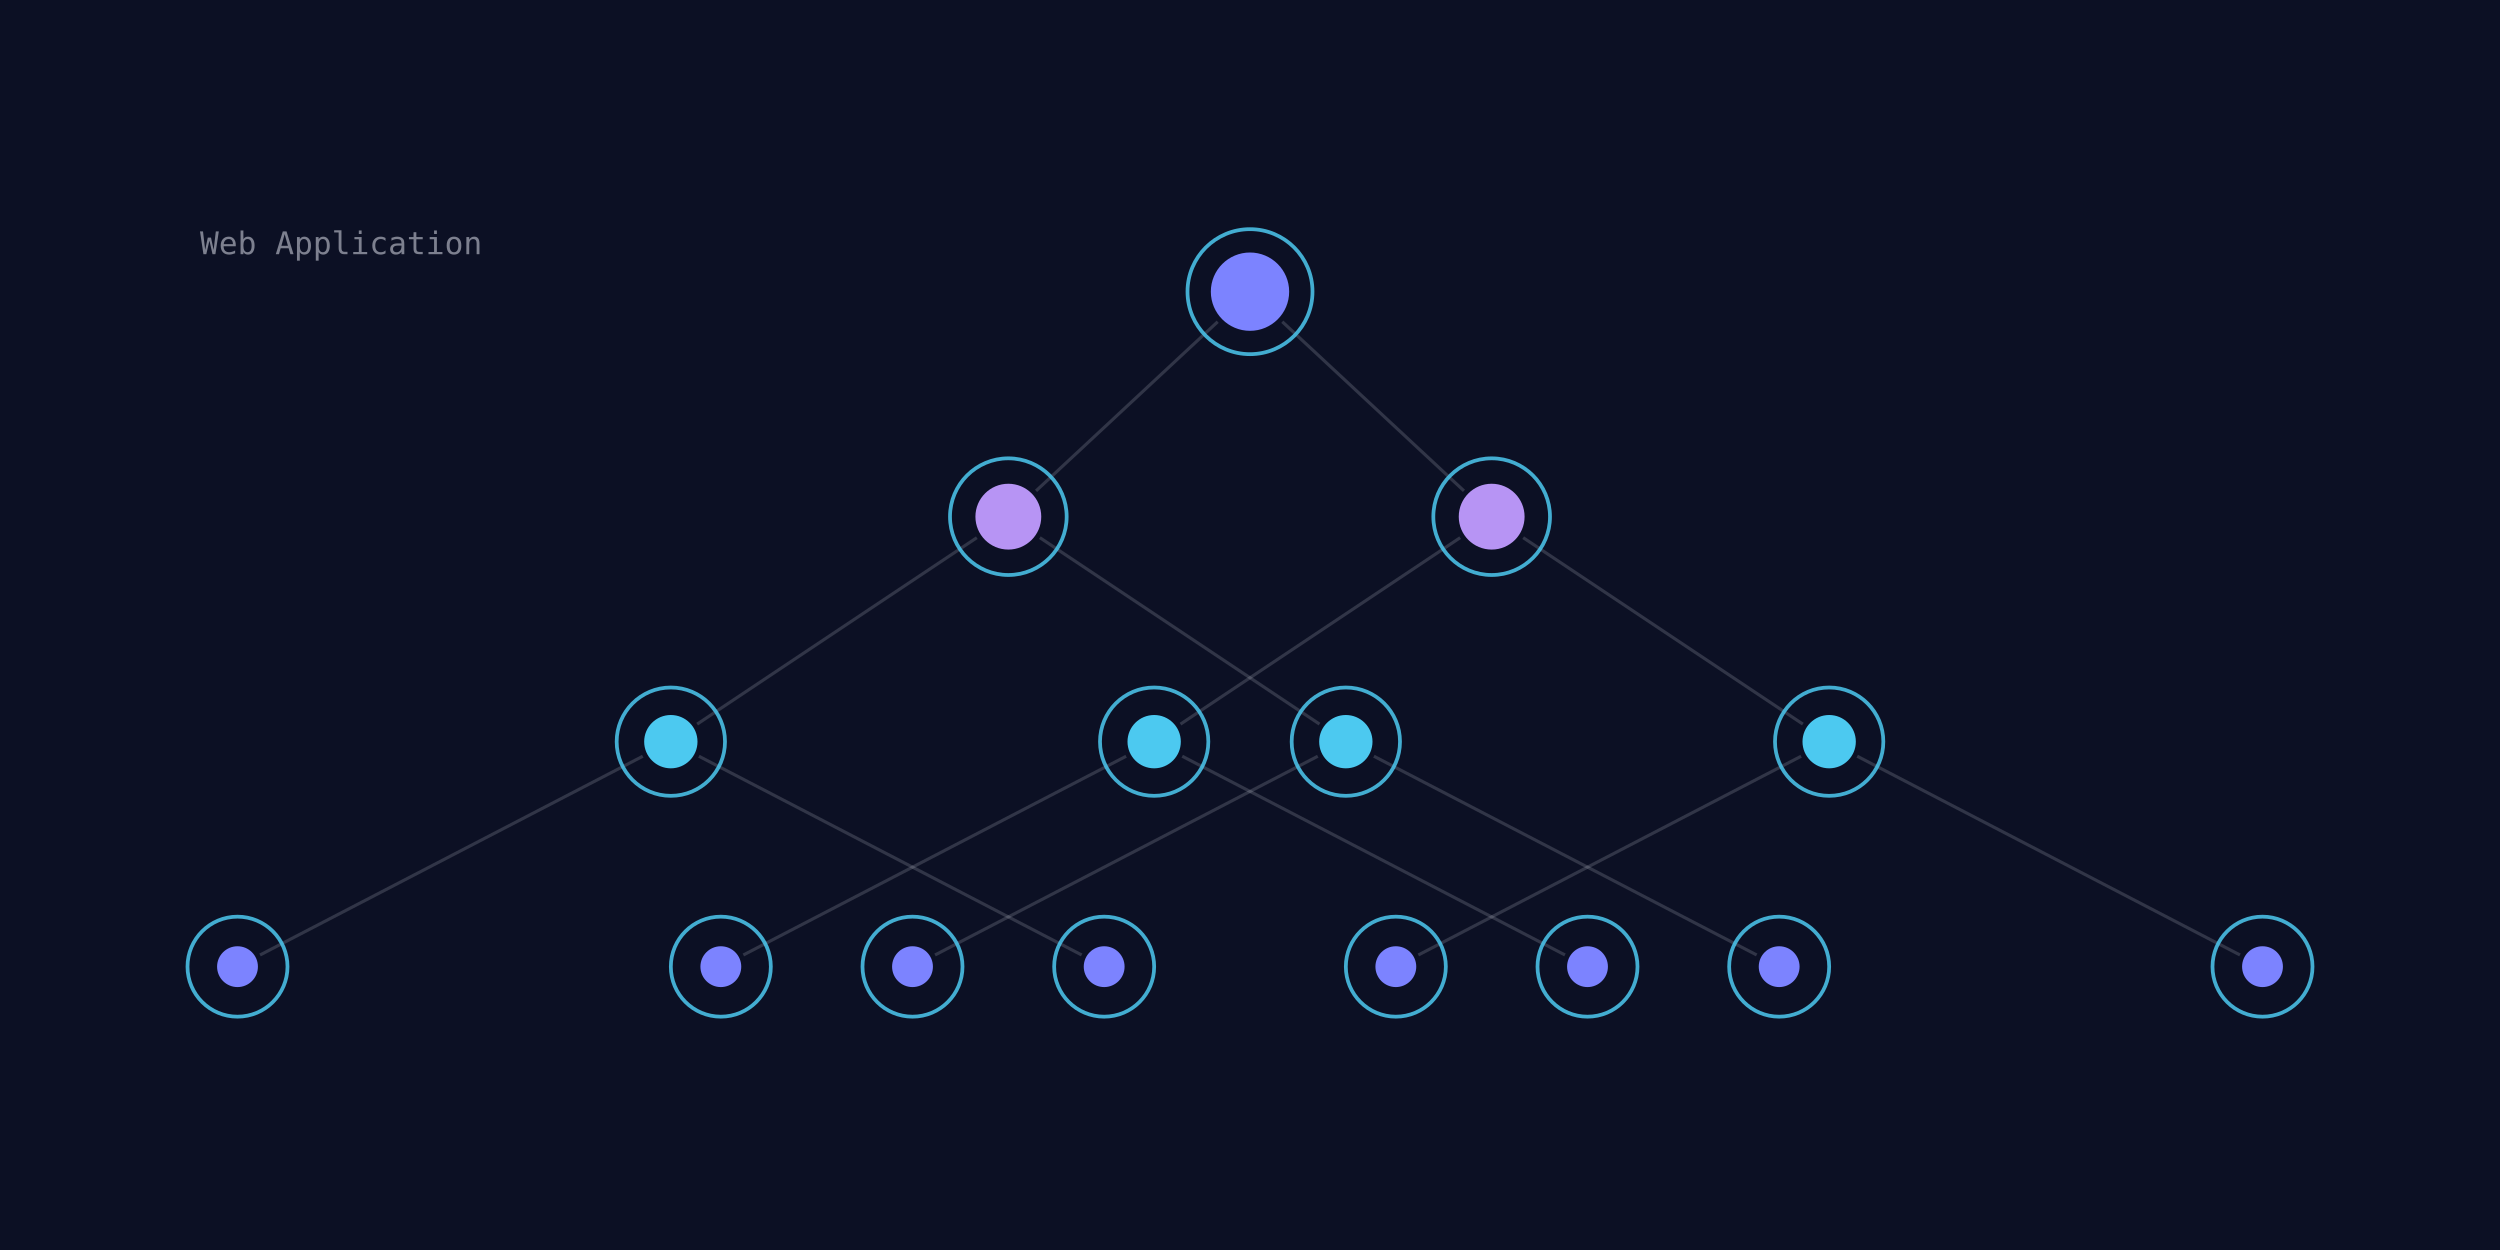
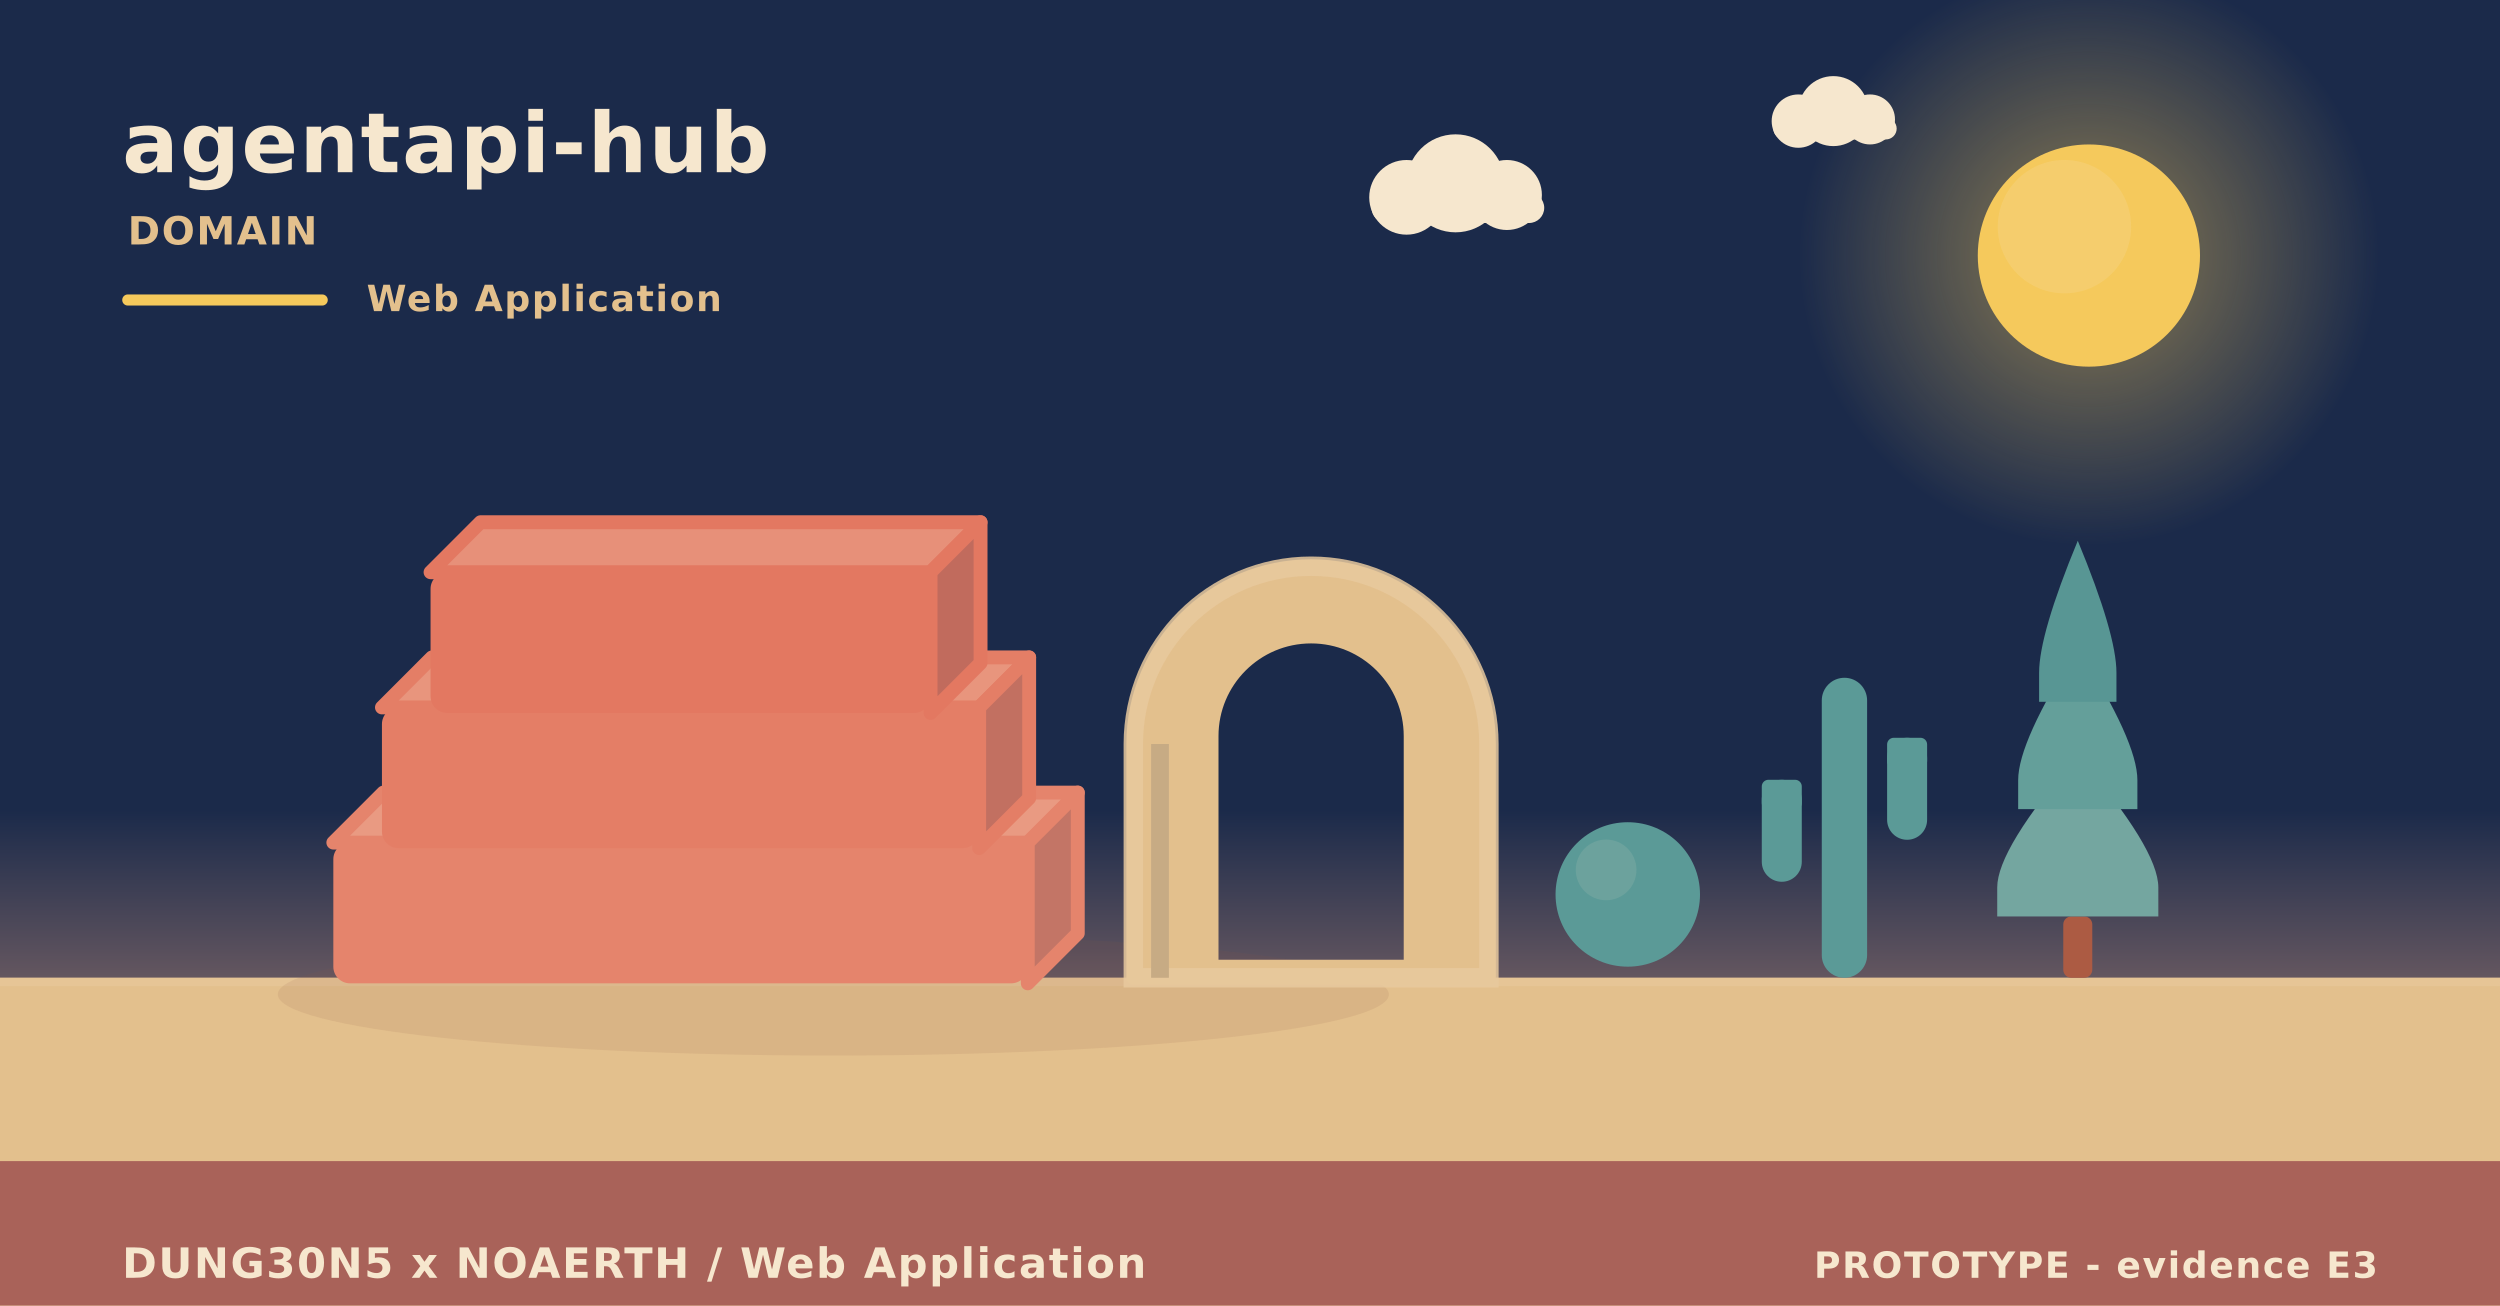
- <svg xmlns="http://www.w3.org/2000/svg" viewBox="0 0 1200 600" width="1200" height="600" role="img" aria-label="agentapi-hub domain model">
-   <rect width="1200" height="600" fill="#0c1024" />
-   <defs>
-     <linearGradient id="gd" x1="0" y1="0" x2="1" y2="1">
-       <stop offset="0%" stop-color="#7c83ff" />
-       <stop offset="100%" stop-color="#b794f4" />
-     </linearGradient>
-   </defs>
-   <line x1="600.00" y1="140.00" x2="716.00" y2="248.00" stroke="rgba(238,240,251,0.300)" stroke-width="1.50" opacity="0.55" />
-   <line x1="600.00" y1="140.00" x2="484.00" y2="248.00" stroke="rgba(238,240,251,0.300)" stroke-width="1.50" opacity="0.55" />
-   <line x1="716.00" y1="248.00" x2="878.00" y2="356.00" stroke="rgba(238,240,251,0.300)" stroke-width="1.50" opacity="0.55" />
-   <line x1="716.00" y1="248.00" x2="554.00" y2="356.00" stroke="rgba(238,240,251,0.300)" stroke-width="1.50" opacity="0.55" />
-   <line x1="484.00" y1="248.00" x2="646.00" y2="356.00" stroke="rgba(238,240,251,0.300)" stroke-width="1.50" opacity="0.55" />
-   <line x1="484.00" y1="248.00" x2="322.00" y2="356.00" stroke="rgba(238,240,251,0.300)" stroke-width="1.50" opacity="0.55" />
-   <line x1="878.00" y1="356.00" x2="1086.00" y2="464.00" stroke="rgba(238,240,251,0.300)" stroke-width="1.50" opacity="0.55" />
-   <line x1="878.00" y1="356.00" x2="670.00" y2="464.00" stroke="rgba(238,240,251,0.300)" stroke-width="1.50" opacity="0.55" />
-   <line x1="554.00" y1="356.00" x2="762.00" y2="464.00" stroke="rgba(238,240,251,0.300)" stroke-width="1.50" opacity="0.55" />
-   <line x1="554.00" y1="356.00" x2="346.00" y2="464.00" stroke="rgba(238,240,251,0.300)" stroke-width="1.50" opacity="0.55" />
-   <line x1="646.00" y1="356.00" x2="854.00" y2="464.00" stroke="rgba(238,240,251,0.300)" stroke-width="1.50" opacity="0.55" />
-   <line x1="646.00" y1="356.00" x2="438.00" y2="464.00" stroke="rgba(238,240,251,0.300)" stroke-width="1.50" opacity="0.55" />
-   <line x1="322.00" y1="356.00" x2="530.00" y2="464.00" stroke="rgba(238,240,251,0.300)" stroke-width="1.50" opacity="0.55" />
-   <line x1="322.00" y1="356.00" x2="114.00" y2="464.00" stroke="rgba(238,240,251,0.300)" stroke-width="1.50" opacity="0.55" />
-   <circle cx="600.00" cy="140.00" r="20.00" fill="#7c83ff" opacity="1.00" stroke="#0c1024" stroke-width="2.40" />
+ <svg xmlns="http://www.w3.org/2000/svg" width="900" height="470" viewBox="0 0 900 470" role="img" aria-label="agentapi-hub - the problem it addresses">
+   <linearGradient id="skym" x1="0" y1="0" x2="0" y2="1">
+     <stop offset="0" stop-color="#1b2a4a" />
+     <stop offset="0.62" stop-color="#1b2a4a" />
+     <stop offset="1" stop-color="#f3ad8a" />
+   </linearGradient>
+   <rect width="900" height="470" fill="url(#skym)" />
+   <radialGradient id="sunm">
+     <stop offset="0.35" stop-color="#f5c95c" stop-opacity="0.34" />
+     <stop offset="1" stop-color="#f5c95c" stop-opacity="0" />
+   </radialGradient>
+   <circle cx="752" cy="92" r="104" fill="url(#sunm)" />
+   <circle cx="752" cy="92" r="40" fill="#f5c95c" />
+   <circle cx="743.2" cy="81.6" r="24" fill="#f5d27e" opacity="0.5" />
  <g>
-     <circle cx="600.00" cy="140.00" r="30.00" fill="none" stroke="#4cc9f0" stroke-width="1.80" opacity="0.85" />
-     <animate attributeName="opacity" values="0.25;1.0;0.25" dur="10.562s" begin="0.0s" repeatCount="indefinite" />
+     <circle cx="524" cy="66" r="17.64" fill="#f6e7ce" />
+     <circle cx="506.36" cy="71.04" r="13.44" fill="#f6e7ce" />
+     <circle cx="542.48" cy="70.2" r="12.6" fill="#f6e7ce" />
+     <rect x="493.76" y="69.36" width="62.16" height="10.92" rx="5.46" fill="#f6e7ce" />
+     <animateTransform attributeName="transform" type="translate" values="0 0;24 0;0 0" dur="36s" begin="0s" repeatCount="indefinite" />
  </g>
-   <circle cx="716.00" cy="248.00" r="17.00" fill="#b794f4" opacity="1.00" stroke="#0c1024" stroke-width="2.40" />
  <g>
-     <circle cx="716.00" cy="248.00" r="28.00" fill="none" stroke="#4cc9f0" stroke-width="1.80" opacity="0.85" />
-     <animate attributeName="opacity" values="0.25;1.0;0.25" dur="10.562s" begin="0.5s" repeatCount="indefinite" />
+     <circle cx="660" cy="40" r="12.6" fill="#f6e7ce" />
+     <circle cx="647.4" cy="43.6" r="9.6" fill="#f6e7ce" />
+     <circle cx="673.2" cy="43" r="9" fill="#f6e7ce" />
+     <rect x="638.4" y="42.4" width="44.4" height="7.8" rx="3.9" fill="#f6e7ce" />
+     <animateTransform attributeName="transform" type="translate" values="0 0;-18 0;0 0" dur="46s" begin="3s" repeatCount="indefinite" />
  </g>
-   <circle cx="484.00" cy="248.00" r="17.00" fill="#b794f4" opacity="1.00" stroke="#0c1024" stroke-width="2.40" />
-   <g>
-     <circle cx="484.00" cy="248.00" r="28.00" fill="none" stroke="#4cc9f0" stroke-width="1.80" opacity="0.85" />
-     <animate attributeName="opacity" values="0.25;1.0;0.25" dur="10.562s" begin="0.62s" repeatCount="indefinite" />
-   </g>
-   <circle cx="878.00" cy="356.00" r="14.00" fill="#4cc9f0" opacity="1.00" stroke="#0c1024" stroke-width="2.40" />
-   <g>
-     <circle cx="878.00" cy="356.00" r="26.00" fill="none" stroke="#4cc9f0" stroke-width="1.80" opacity="0.85" />
-     <animate attributeName="opacity" values="0.25;1.0;0.25" dur="10.562s" begin="1.0s" repeatCount="indefinite" />
-   </g>
-   <circle cx="554.00" cy="356.00" r="14.00" fill="#4cc9f0" opacity="1.00" stroke="#0c1024" stroke-width="2.40" />
-   <g>
-     <circle cx="554.00" cy="356.00" r="26.00" fill="none" stroke="#4cc9f0" stroke-width="1.80" opacity="0.85" />
-     <animate attributeName="opacity" values="0.25;1.0;0.25" dur="10.562s" begin="1.12s" repeatCount="indefinite" />
-   </g>
-   <circle cx="646.00" cy="356.00" r="14.00" fill="#4cc9f0" opacity="1.00" stroke="#0c1024" stroke-width="2.40" />
-   <g>
-     <circle cx="646.00" cy="356.00" r="26.00" fill="none" stroke="#4cc9f0" stroke-width="1.80" opacity="0.85" />
-     <animate attributeName="opacity" values="0.25;1.0;0.25" dur="10.562s" begin="1.24s" repeatCount="indefinite" />
-   </g>
-   <circle cx="322.00" cy="356.00" r="14.00" fill="#4cc9f0" opacity="1.00" stroke="#0c1024" stroke-width="2.40" />
-   <g>
-     <circle cx="322.00" cy="356.00" r="26.00" fill="none" stroke="#4cc9f0" stroke-width="1.80" opacity="0.85" />
-     <animate attributeName="opacity" values="0.25;1.0;0.25" dur="10.562s" begin="1.36s" repeatCount="indefinite" />
-   </g>
-   <circle cx="1086.00" cy="464.00" r="11.00" fill="#7c83ff" opacity="1.00" stroke="#0c1024" stroke-width="2.40" />
-   <g>
-     <circle cx="1086.00" cy="464.00" r="24.00" fill="none" stroke="#4cc9f0" stroke-width="1.80" opacity="0.85" />
-     <animate attributeName="opacity" values="0.25;1.0;0.25" dur="10.562s" begin="1.5s" repeatCount="indefinite" />
-   </g>
-   <circle cx="670.00" cy="464.00" r="11.00" fill="#7c83ff" opacity="1.00" stroke="#0c1024" stroke-width="2.40" />
-   <g>
-     <circle cx="670.00" cy="464.00" r="24.00" fill="none" stroke="#4cc9f0" stroke-width="1.80" opacity="0.85" />
-     <animate attributeName="opacity" values="0.25;1.0;0.25" dur="10.562s" begin="1.62s" repeatCount="indefinite" />
-   </g>
-   <circle cx="762.00" cy="464.00" r="11.00" fill="#7c83ff" opacity="1.00" stroke="#0c1024" stroke-width="2.40" />
-   <g>
-     <circle cx="762.00" cy="464.00" r="24.00" fill="none" stroke="#4cc9f0" stroke-width="1.80" opacity="0.85" />
-     <animate attributeName="opacity" values="0.25;1.0;0.25" dur="10.562s" begin="1.74s" repeatCount="indefinite" />
-   </g>
-   <circle cx="346.00" cy="464.00" r="11.00" fill="#7c83ff" opacity="1.00" stroke="#0c1024" stroke-width="2.40" />
-   <g>
-     <circle cx="346.00" cy="464.00" r="24.00" fill="none" stroke="#4cc9f0" stroke-width="1.80" opacity="0.85" />
-     <animate attributeName="opacity" values="0.25;1.0;0.25" dur="10.562s" begin="1.86s" repeatCount="indefinite" />
-   </g>
-   <circle cx="854.00" cy="464.00" r="11.00" fill="#7c83ff" opacity="1.00" stroke="#0c1024" stroke-width="2.40" />
-   <g>
-     <circle cx="854.00" cy="464.00" r="24.00" fill="none" stroke="#4cc9f0" stroke-width="1.80" opacity="0.85" />
-     <animate attributeName="opacity" values="0.25;1.0;0.25" dur="10.562s" begin="1.98s" repeatCount="indefinite" />
-   </g>
-   <circle cx="438.00" cy="464.00" r="11.00" fill="#7c83ff" opacity="1.00" stroke="#0c1024" stroke-width="2.40" />
-   <g>
-     <circle cx="438.00" cy="464.00" r="24.00" fill="none" stroke="#4cc9f0" stroke-width="1.80" opacity="0.85" />
-     <animate attributeName="opacity" values="0.25;1.0;0.25" dur="10.562s" begin="2.1s" repeatCount="indefinite" />
-   </g>
-   <circle cx="530.00" cy="464.00" r="11.00" fill="#7c83ff" opacity="1.00" stroke="#0c1024" stroke-width="2.40" />
-   <g>
-     <circle cx="530.00" cy="464.00" r="24.00" fill="none" stroke="#4cc9f0" stroke-width="1.80" opacity="0.85" />
-     <animate attributeName="opacity" values="0.25;1.0;0.25" dur="10.562s" begin="2.22s" repeatCount="indefinite" />
-   </g>
-   <circle cx="114.00" cy="464.00" r="11.00" fill="#7c83ff" opacity="1.00" stroke="#0c1024" stroke-width="2.40" />
-   <g>
-     <circle cx="114.00" cy="464.00" r="24.00" fill="none" stroke="#4cc9f0" stroke-width="1.80" opacity="0.85" />
-     <animate attributeName="opacity" values="0.25;1.0;0.25" dur="10.562s" begin="2.34s" repeatCount="indefinite" />
-   </g>
-   <text x="96" y="122" font-family="ui-monospace,Menlo,monospace" font-size="15" fill="rgba(238,240,251,0.500)">Web Application</text>
+   <rect x="0" y="352" width="900" height="118" fill="#e3c08d" />
+   <rect x="0" y="352" width="900" height="3" fill="#e6c596" />
+   <text x="44" y="62" font-family="Verdana,DejaVu Sans,sans-serif" font-size="30" font-weight="700" letter-spacing="0.6" fill="#f6e7ce" text-anchor="start">agentapi-hub</text>
+   <text x="46" y="88" font-family="Verdana,DejaVu Sans,sans-serif" font-size="14" font-weight="700" letter-spacing="0.6" fill="#e3c08d" text-anchor="start">DOMAIN</text>
+   <rect x="44" y="106" width="74" height="4" rx="2" fill="#f5c95c" />
+   <text x="132" y="112" font-family="Verdana,DejaVu Sans,sans-serif" font-size="13" font-weight="700" letter-spacing="0.6" fill="#e3c08d" text-anchor="start">Web Application</text>
+   <ellipse cx="300" cy="358" rx="200" ry="22" fill="rgba(138,90,68,0.11)" />
+   <path d="M120,303.33 L370,303.33 L388,285.33 L138,285.33 Z" fill="#e99a82" stroke="#e5846c" stroke-width="5" stroke-linejoin="round" />
+   <path d="M370,303.33 L388,285.33 L388,336 L370,354 Z" fill="#c37566" stroke="#e5846c" stroke-width="5" stroke-linejoin="round" />
+   <rect x="120" y="303.33" width="250" height="50.67" rx="6" fill="#e5846c" />
+   <path d="M137.5,254.67 L352.5,254.67 L370.5,236.67 L155.5,236.67 Z" fill="#e8957d" stroke="#e47e66" stroke-width="5" stroke-linejoin="round" />
+   <path d="M352.5,254.67 L370.5,236.67 L370.5,287.33 L352.5,305.33 Z" fill="#c27061" stroke="#e47e66" stroke-width="5" stroke-linejoin="round" />
+   <rect x="137.5" y="254.67" width="215" height="50.67" rx="6" fill="#e47e66" />
+   <path d="M155,206 L335,206 L353,188 L173,188 Z" fill="#e79079" stroke="#e37861" stroke-width="5" stroke-linejoin="round" />
+   <path d="M335,206 L353,188 L353,238.67 L335,256.67 Z" fill="#c16b5d" stroke="#e37861" stroke-width="5" stroke-linejoin="round" />
+   <rect x="155" y="206" width="180" height="50.67" rx="6" fill="#e37861" />
+   <path d="M408,352 L408,267.84 A64,64 0 0 1 536,267.84 L536,352 Z M436.16,348 L436.16,264.97 A35.84,35.84 0 0 1 507.84,264.97 L507.84,348 Z" fill="#e3c08d" fill-rule="evenodd" stroke="#e3c08d" stroke-width="5" stroke-linejoin="round" />
+   <path d="M408,352 L408,267.84 A64,64 0 0 1 536,267.84 L536,352 Z" fill="none" stroke="#e8c99d" stroke-width="7" stroke-linecap="round" opacity="0.85" />
+   <rect x="414.4" y="267.84" width="6.4" height="84.16" fill="#c7ab84" />
+   <circle cx="586" cy="322" r="26" fill="#5b9a97" />
+   <circle cx="578.2" cy="313.16" r="10.92" fill="#7aa9a2" opacity="0.55" />
+   <rect x="655.84" y="244" width="16.32" height="108" rx="8.16" fill="#5b9a97" />
+   <rect x="634.24" y="280.72" width="14.4" height="36.72" rx="7.2" fill="#5b9a97" />
+   <rect x="634.24" y="280.72" width="14.4" height="10.8" rx="2.4" fill="#5b9a97" />
+   <rect x="679.36" y="265.6" width="14.4" height="36.72" rx="7.2" fill="#5b9a97" />
+   <rect x="679.36" y="265.6" width="14.4" height="10.8" rx="2.4" fill="#5b9a97" />
+   <rect x="742.78" y="329.92" width="10.44" height="22.08" rx="2.9" fill="#ac5b43" />
+   <path d="M748,271.96 Q719,305.58 719,319.49 Q719,329.92 719,329.92 L777,329.92 Q777,329.92 777,319.49 Q777,305.58 748,271.96 Z" fill="#74a6a0" />
+   <path d="M748,233.32 Q726.54,266.94 726.54,280.85 Q726.54,291.28 726.54,291.28 L769.46,291.28 Q769.46,291.28 769.46,280.85 Q769.46,266.94 748,233.32 Z" fill="#649f9a" />
+   <path d="M748,194.68 Q734.08,228.3 734.08,242.21 Q734.08,252.64 734.08,252.64 L761.92,252.64 Q761.92,252.64 761.92,242.21 Q761.92,228.3 748,194.68 Z" fill="#589694" />
+   <rect x="0" y="418" width="900" height="52" rx="0" fill="#a65c56" opacity="0.94" />
+   <text x="44" y="460" font-family="Verdana,DejaVu Sans,sans-serif" font-size="15" font-weight="700" letter-spacing="0.6" fill="#f6e7ce" text-anchor="start">DUNG30N5 x NOAERTH  /  Web Application</text>
+   <text x="856" y="460" font-family="Verdana,DejaVu Sans,sans-serif" font-size="13" font-weight="700" letter-spacing="0.6" fill="#f6e7ce" text-anchor="end">PROTOTYPE  -  evidence E3</text>
</svg>
